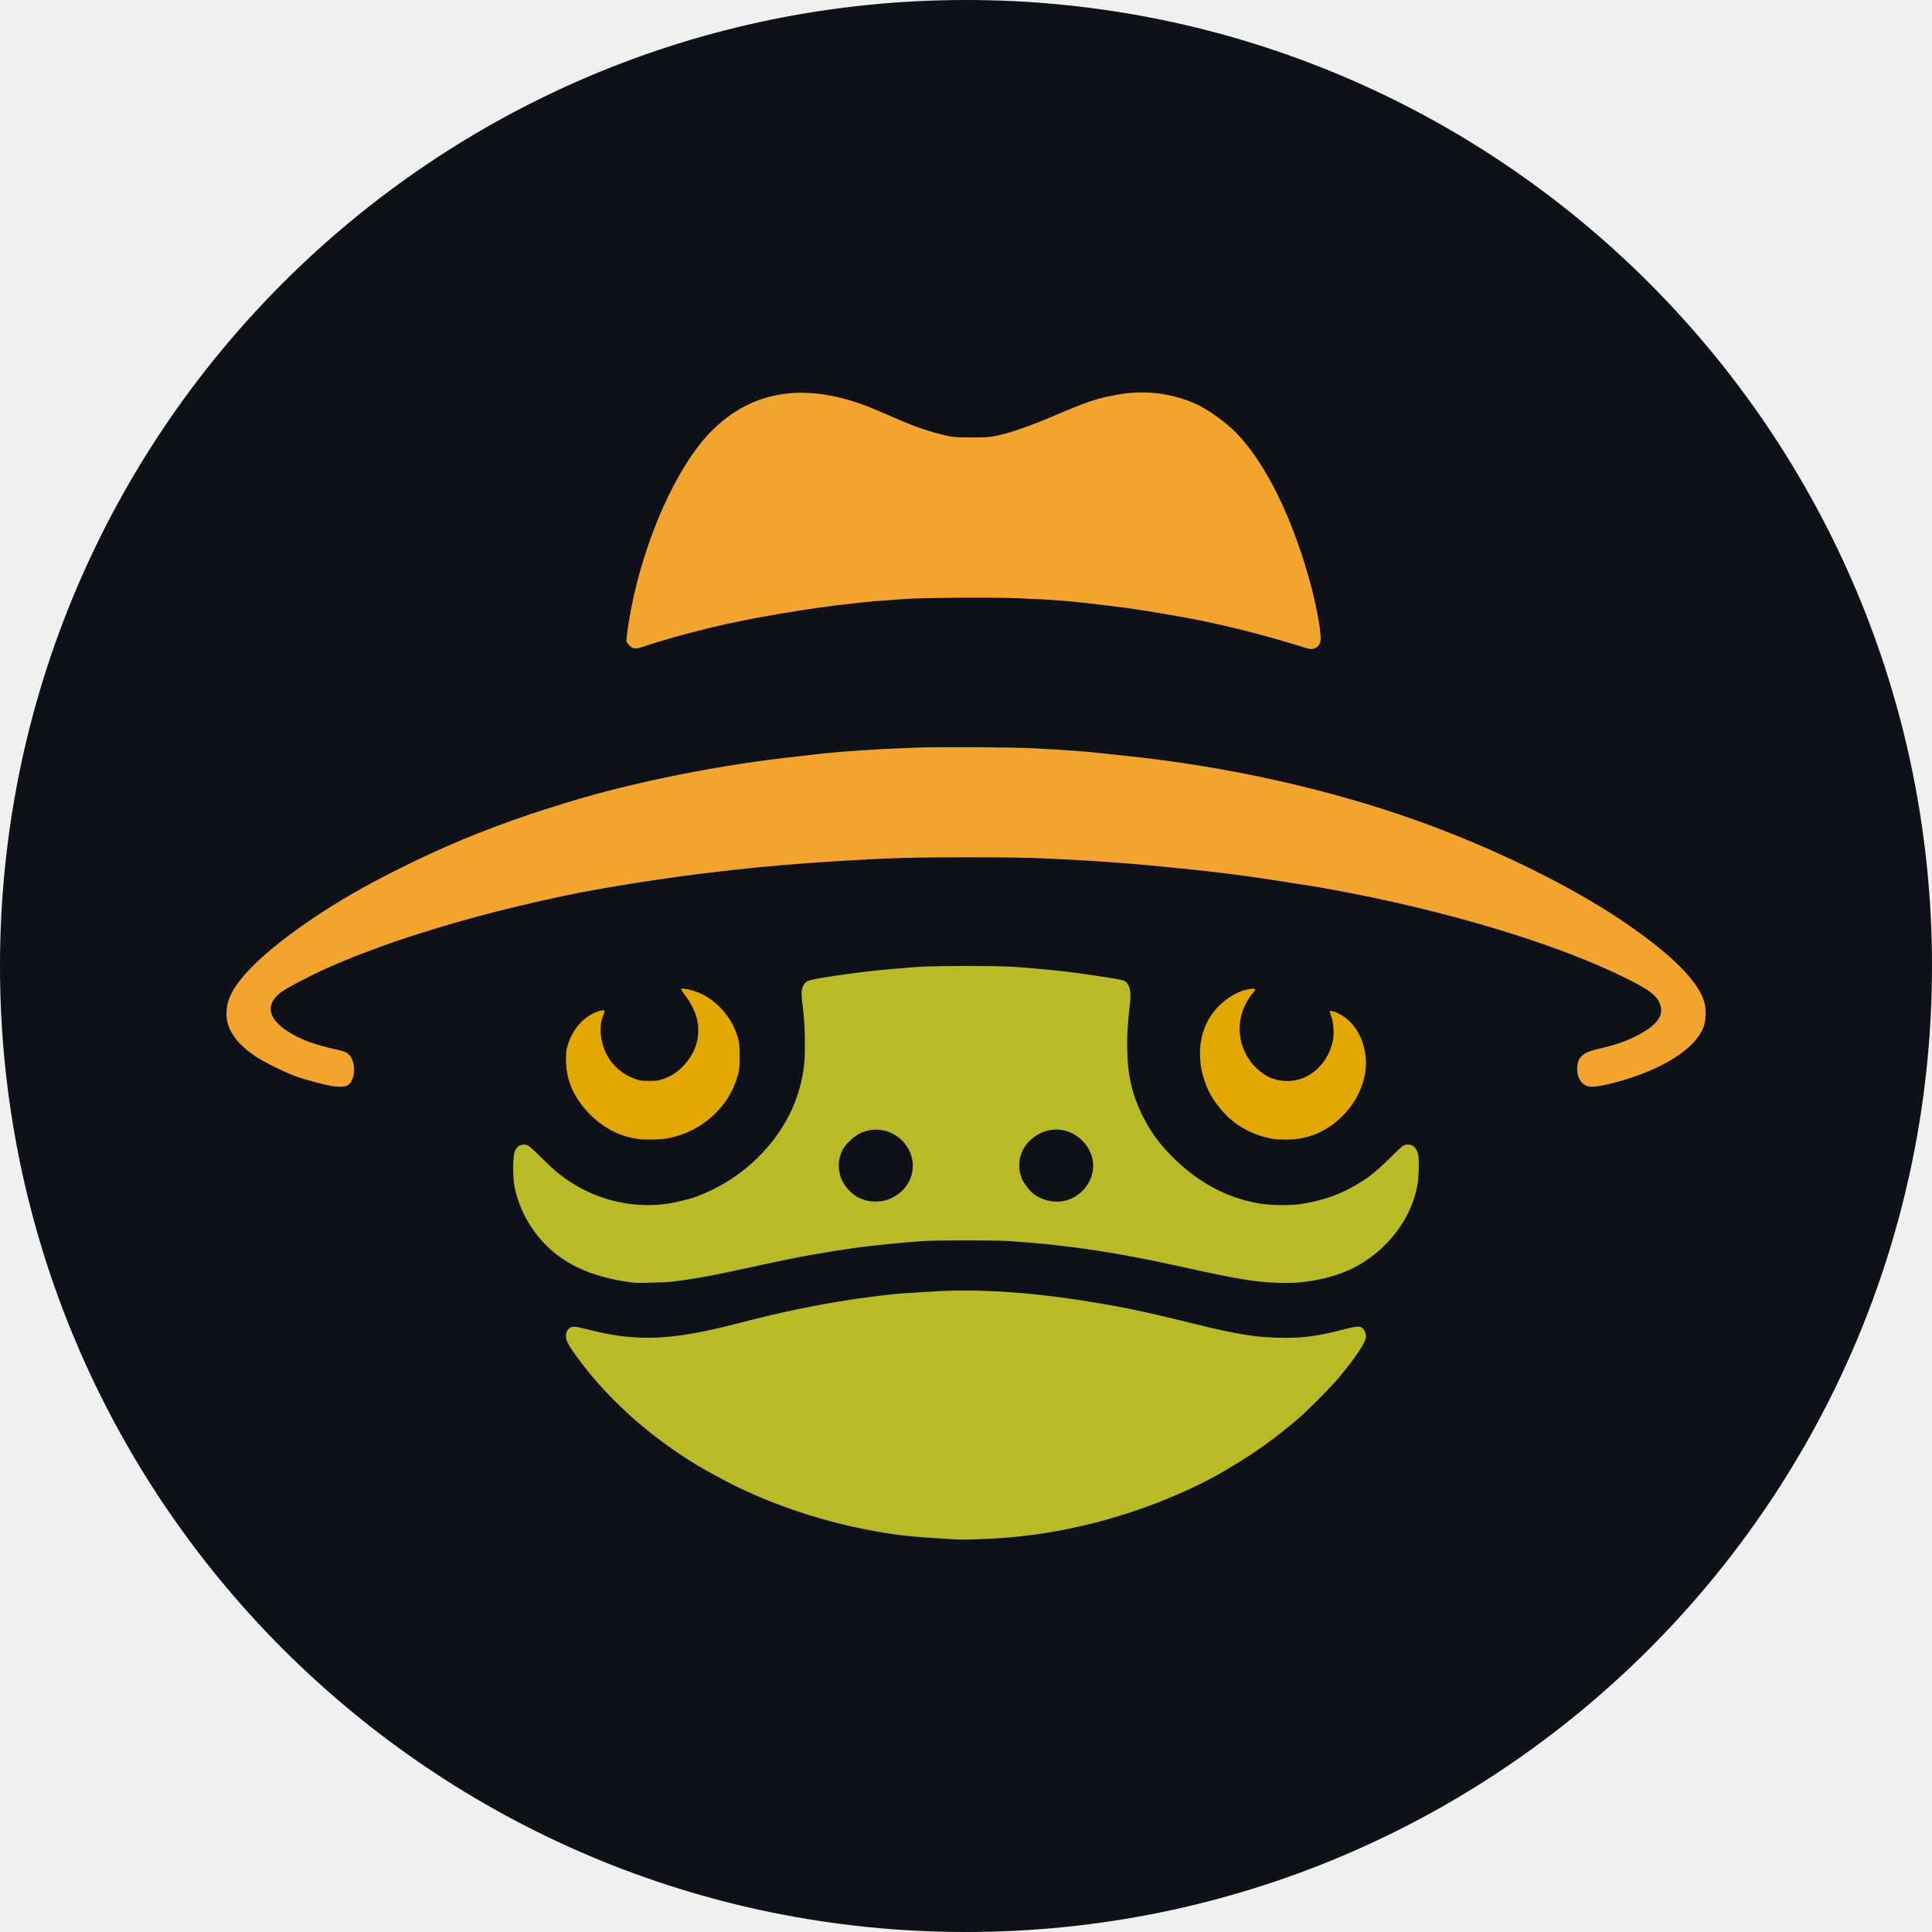
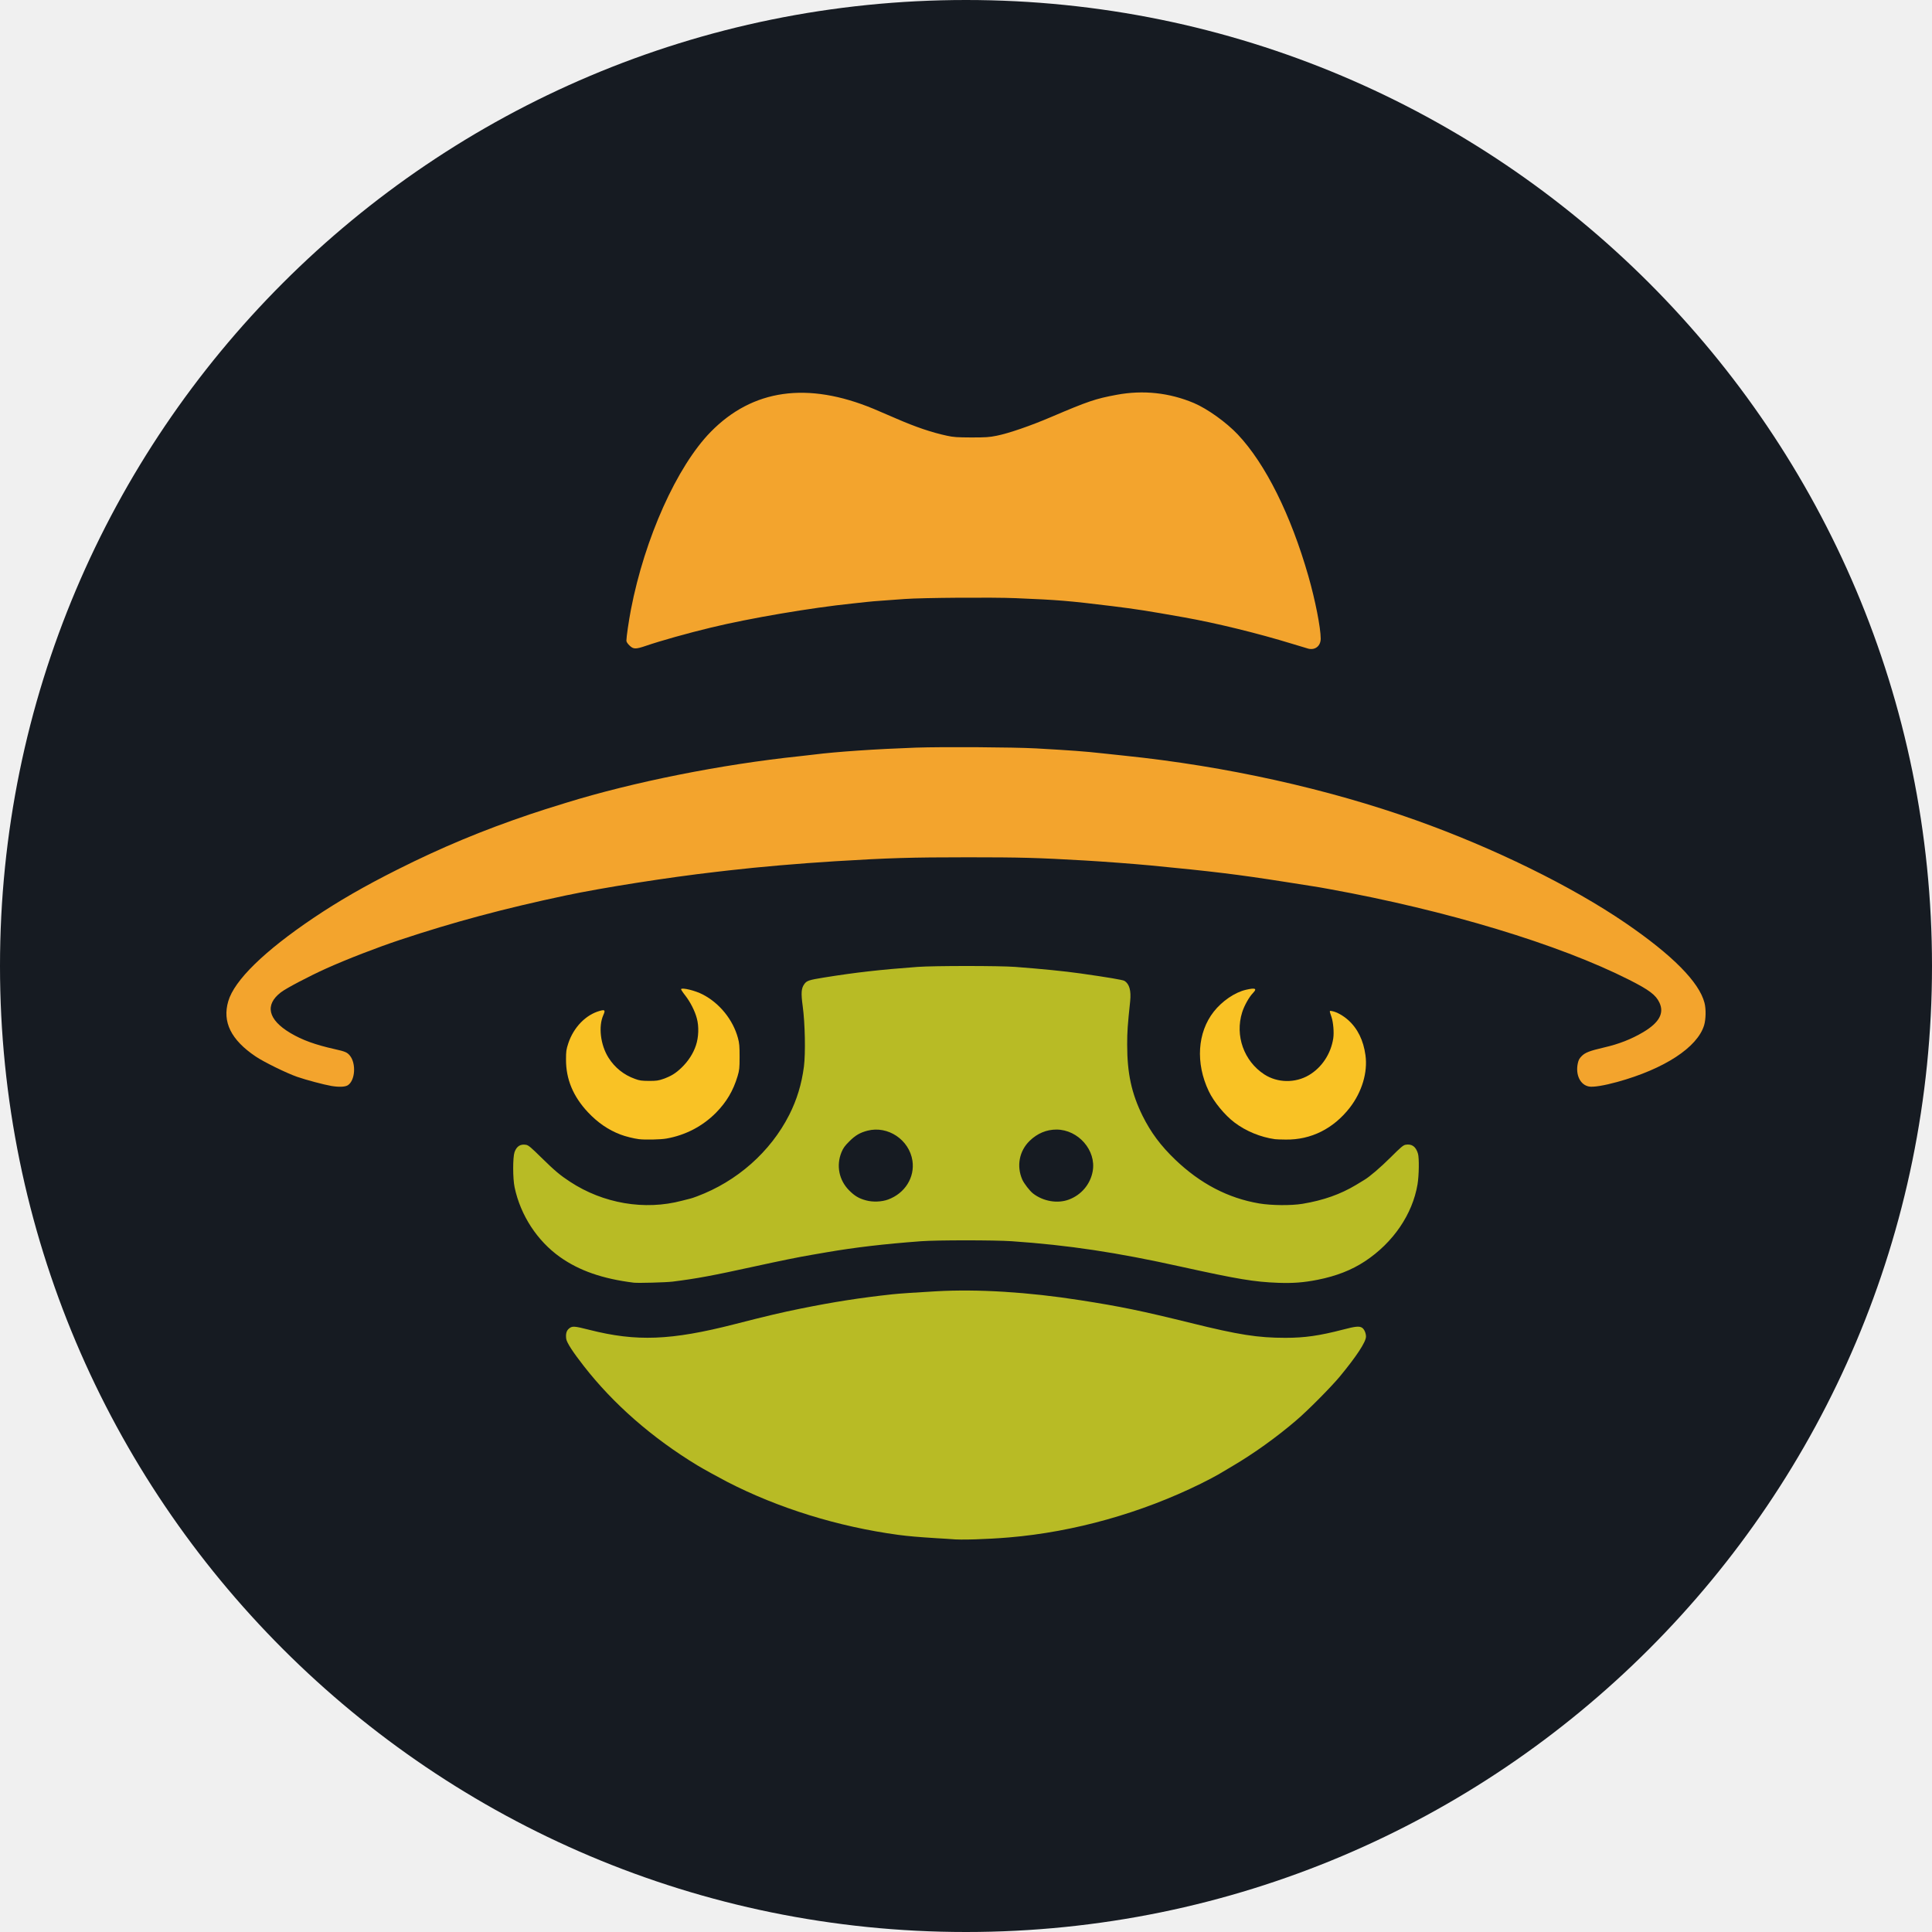
<svg xmlns="http://www.w3.org/2000/svg" viewBox="0 0 256 256" fill="none">
  <g clip-path="url(#clip0_3090_1010)">
-     <circle cx="128" cy="128" r="128" fill="#0E1117" />
+     <circle cx="128" cy="128" r="128" fill="#161B22" />
    <path d="M126.093 203.945C125.933 203.935 125.002 203.866 124.041 203.816C121.678 203.667 120.407 203.558 119.036 203.379C111.037 202.295 103.119 199.839 96.332 196.339C95.221 195.762 93.149 194.619 92.408 194.171C86.402 190.522 81.287 186.048 77.372 181.027C75.911 179.158 75.11 177.925 75.03 177.418C74.94 176.761 75.05 176.324 75.4 176.036C75.821 175.688 76.081 175.698 78.113 176.215C84.33 177.795 88.914 177.617 97.313 175.469C101.618 174.365 103.56 173.908 106.072 173.401C110.497 172.506 113.95 171.969 118.235 171.502C119.146 171.402 121.248 171.263 124.011 171.104C129.527 170.786 136.244 171.203 143.161 172.287C148.496 173.122 151.169 173.669 157.826 175.31C164.142 176.871 166.665 177.269 170.329 177.269C172.892 177.269 174.824 176.99 177.967 176.175C179.629 175.737 180.129 175.698 180.489 175.936C180.78 176.135 181 176.652 181 177.109C181 177.815 179.719 179.754 177.506 182.429C176.295 183.871 173.232 186.963 171.69 188.265C169.148 190.443 166.115 192.61 163.382 194.221C162.471 194.758 161.62 195.265 161.49 195.345C161.129 195.563 160.008 196.15 159.127 196.588C151.229 200.485 142.32 202.991 133.701 203.717C130.748 203.965 127.214 204.075 126.093 203.945Z" fill="#B8BB25" />
    <path d="M83.972 169.961C79.842 169.447 76.757 168.37 74.229 166.582C71.193 164.439 68.974 161.041 68.188 157.327C67.939 156.152 67.939 153.366 68.178 152.665C68.457 151.884 68.964 151.558 69.721 151.697C70.029 151.756 70.357 152.033 71.731 153.386C73.522 155.144 74.219 155.727 75.532 156.586C79.941 159.48 85.415 160.409 90.351 159.105C90.858 158.967 91.386 158.838 91.515 158.809C91.645 158.779 92.023 158.651 92.361 158.522C97.656 156.547 102.094 152.625 104.582 147.716C105.587 145.731 106.224 143.646 106.523 141.335C106.752 139.557 106.672 135.586 106.363 133.324C106.125 131.576 106.174 130.953 106.572 130.4C106.891 129.946 107.199 129.847 109.16 129.531C113.39 128.849 116.644 128.484 121.59 128.119C123.789 127.96 132.398 127.96 134.527 128.119C138.12 128.395 141.006 128.682 143.186 128.988C146.858 129.511 148.789 129.837 149.008 129.976C149.654 130.39 149.893 131.27 149.754 132.652C149.416 135.873 149.356 136.673 149.356 138.411C149.356 142.224 149.933 144.871 151.386 147.834C152.491 150.057 153.784 151.795 155.715 153.652C159.049 156.843 162.721 158.759 166.841 159.461C168.474 159.737 171.101 159.757 172.594 159.51C175.37 159.046 177.619 158.246 179.679 157.011C180.197 156.695 180.694 156.398 180.784 156.339C181.471 155.934 182.894 154.719 184.257 153.366C185.601 152.023 185.929 151.746 186.238 151.687C187.064 151.539 187.611 151.914 187.89 152.872C188.059 153.445 188.029 155.737 187.83 156.932C187.163 160.903 184.596 164.666 180.864 167.126C179.102 168.291 177.052 169.091 174.604 169.575C172.753 169.941 171.36 170.05 169.379 169.98C166.175 169.862 164.015 169.496 156.521 167.847C147.923 165.94 141.593 164.992 134.08 164.469C131.781 164.311 124.138 164.311 122.038 164.469C117.052 164.844 113.29 165.288 109.548 165.931C109.08 166.01 108.215 166.168 107.607 166.266C105.896 166.553 103.288 167.086 100.044 167.797C94.352 169.042 92.341 169.417 89.117 169.822C88.201 169.931 84.569 170.03 83.972 169.961ZM117.669 158.947C119.908 158.127 121.232 156.013 120.903 153.801C120.475 151.015 117.649 149.128 114.952 149.82C113.957 150.077 113.33 150.442 112.534 151.242C111.927 151.845 111.728 152.131 111.499 152.684C110.782 154.443 111.17 156.379 112.514 157.732C113.24 158.463 113.817 158.809 114.753 159.056C115.659 159.303 116.823 159.253 117.669 158.947ZM141.613 158.957C143.275 158.344 144.479 156.922 144.788 155.193C145.286 152.447 142.887 149.682 139.991 149.672C138.658 149.672 137.443 150.185 136.428 151.173C135.055 152.517 134.677 154.502 135.453 156.29C135.682 156.813 136.438 157.791 136.876 158.137C138.22 159.184 140.12 159.51 141.613 158.957Z" fill="#B8BB25" />
    <path d="M43.928 143.898C42.922 143.726 40.57 143.1 39.374 142.686C37.999 142.212 34.929 140.707 33.863 139.98C30.614 137.789 29.439 135.416 30.246 132.669C31.053 129.892 35.029 126.015 41.537 121.632C44.835 119.411 48.264 117.432 52.648 115.23C58.468 112.302 63.92 110.03 70.188 107.91C71.723 107.395 72.55 107.132 74.972 106.385C83.901 103.618 95.65 101.275 106.015 100.195C106.593 100.134 107.42 100.033 107.858 99.983C110.818 99.609 116.01 99.256 121.362 99.064C124.949 98.943 134.198 99.003 137.257 99.165C142.04 99.438 143.625 99.549 146.176 99.831C146.914 99.912 148.199 100.054 149.016 100.134C162.42 101.518 175.904 104.507 187.633 108.687C197.918 112.353 208.232 117.412 215.408 122.319C221.606 126.56 225.144 130.135 225.852 132.871C226.071 133.709 226.041 135.062 225.802 135.86C224.905 138.788 220.53 141.646 214.302 143.363C212.548 143.847 211.103 144.08 210.544 143.969C209.398 143.757 208.751 142.434 209.06 140.929C209.159 140.465 209.259 140.263 209.588 139.93C210.056 139.465 210.634 139.243 212.528 138.799C214.521 138.344 216.165 137.698 217.78 136.739C219.862 135.487 220.54 134.245 219.882 132.851C219.404 131.831 218.517 131.165 215.856 129.822C206.548 125.116 191.669 120.623 176.123 117.805C175.306 117.654 174.379 117.492 174.08 117.452C173.781 117.401 172.077 117.139 170.293 116.856C164.005 115.867 160.646 115.463 152.455 114.675C150.063 114.453 146.326 114.17 143.735 114.019C137.456 113.655 135.224 113.595 128.238 113.595C120.644 113.595 117.784 113.686 110.649 114.12C105.785 114.423 100.633 114.867 96.597 115.331C96.159 115.382 95.371 115.473 94.853 115.533C88.585 116.25 79.885 117.614 74.962 118.654C66.72 120.401 60.113 122.178 52.997 124.541C49.968 125.55 45.971 127.095 43.231 128.327C40.969 129.347 37.929 130.943 37.222 131.488C35.049 133.154 35.508 135.113 38.477 136.88C40.042 137.809 41.756 138.435 44.377 139.021C45.732 139.324 45.991 139.435 46.35 139.859C47.217 140.909 47.068 143.181 46.081 143.807C45.712 144.029 44.935 144.06 43.928 143.898Z" fill="#F3A42D" />
    <path d="M173.368 85.954C173.259 85.925 172.329 85.647 171.29 85.329C166.671 83.908 161.091 82.547 156.897 81.803C151.852 80.909 150.615 80.72 147.351 80.313C141.504 79.598 140.287 79.498 134.589 79.26C131.552 79.131 122.164 79.2 119.899 79.369C119.108 79.419 117.822 79.518 117.03 79.578C116.239 79.627 115.24 79.717 114.804 79.766C114.369 79.816 113.548 79.906 112.974 79.965C107.464 80.531 99.313 81.922 94.228 83.153C91.132 83.898 87.56 84.901 85.582 85.577C84.207 86.044 83.93 86.034 83.406 85.527C83.148 85.279 83 85.041 83 84.892C83 84.405 83.317 82.26 83.603 80.76C85.433 71.294 89.697 61.809 94.159 57.24C99.718 51.558 106.999 50.535 115.774 54.181C116.605 54.528 117.95 55.104 118.761 55.462C121.314 56.574 123.44 57.299 125.478 57.736C126.339 57.925 126.794 57.955 128.703 57.965C130.642 57.965 131.077 57.935 132.067 57.736C133.659 57.419 136.548 56.425 139.308 55.243C144.175 53.167 145.164 52.83 147.964 52.313C151.476 51.658 154.948 52.035 158.203 53.406C160.013 54.181 162.496 55.959 164.039 57.597C167.699 61.491 171.043 68.225 173.368 76.34C174.278 79.518 175 83.183 175 84.623C175 85.587 174.278 86.173 173.368 85.954Z" fill="#F3A42D" />
-     <path d="M84.651 150.944C83.993 150.862 82.836 150.577 82.218 150.333C80.613 149.723 79.217 148.768 77.911 147.385C75.947 145.29 74.99 143.013 75 140.389C75 139.291 75.03 139.078 75.309 138.224C76.017 136.109 77.632 134.452 79.486 133.943C80.154 133.76 80.234 133.852 79.945 134.502C79.267 136.017 79.566 138.468 80.633 140.156C81.46 141.467 82.667 142.433 84.122 142.952C84.74 143.186 85.019 143.216 85.997 143.226C86.984 143.226 87.253 143.186 87.891 142.962C88.938 142.586 89.516 142.23 90.303 141.477C91.201 140.613 91.869 139.576 92.218 138.508C92.576 137.441 92.626 136.007 92.337 134.95C92.088 133.984 91.47 132.764 90.792 131.899C90.463 131.483 90.224 131.106 90.244 131.066C90.383 130.832 92.138 131.259 93.105 131.767C95.338 132.916 97.123 135.112 97.781 137.543C97.97 138.234 98 138.61 98 140.034C98 141.559 97.97 141.793 97.731 142.606C97.153 144.528 96.275 146.012 94.889 147.426C93.115 149.225 90.842 150.415 88.32 150.862C87.542 151.005 85.448 151.045 84.651 150.944Z" fill="#E3A800" />
-     <path d="M168.941 150.948C167.045 150.684 165.102 149.891 163.585 148.742C162.296 147.777 160.827 145.987 160.164 144.585C158.4 140.875 158.656 136.819 160.827 134.054C161.927 132.651 163.623 131.492 165.074 131.157C166.334 130.862 166.609 130.974 166.04 131.564C165.519 132.092 164.865 133.261 164.59 134.146C163.623 137.236 164.827 140.6 167.519 142.359C169.263 143.497 171.624 143.538 173.444 142.46C175.159 141.444 176.354 139.624 176.666 137.571C176.78 136.788 176.666 135.457 176.429 134.755C176.126 133.861 176.117 133.902 176.534 133.983C177.131 134.095 177.993 134.583 178.628 135.152C179.889 136.27 180.666 137.856 180.932 139.828C181.245 142.084 180.467 144.686 178.865 146.76C176.695 149.555 173.718 151.05 170.363 150.999C169.737 150.999 169.102 150.968 168.941 150.948Z" fill="#E3A800" />
+     <path d="M84.651 150.944C83.993 150.862 82.836 150.577 82.218 150.333C80.613 149.723 79.217 148.768 77.911 147.385C75.947 145.29 74.99 143.013 75 140.389C75 139.291 75.03 139.078 75.309 138.224C76.017 136.109 77.632 134.452 79.486 133.943C80.154 133.76 80.234 133.852 79.945 134.502C79.267 136.017 79.566 138.468 80.633 140.156C81.46 141.467 82.667 142.433 84.122 142.952C84.74 143.186 85.019 143.216 85.997 143.226C86.984 143.226 87.253 143.186 87.891 142.962C88.938 142.586 89.516 142.23 90.303 141.477C91.201 140.613 91.869 139.576 92.218 138.508C92.576 137.441 92.626 136.007 92.337 134.95C92.088 133.984 91.47 132.764 90.792 131.899C90.463 131.483 90.224 131.106 90.244 131.066C90.383 130.832 92.138 131.259 93.105 131.767C95.338 132.916 97.123 135.112 97.781 137.543C97.97 138.234 98 138.61 98 140.034C98 141.559 97.97 141.793 97.731 142.606C97.153 144.528 96.275 146.012 94.889 147.426C93.115 149.225 90.842 150.415 88.32 150.862C87.542 151.005 85.448 151.045 84.651 150.944Z" fill="#F9C225" />
+     <path d="M168.941 150.948C167.045 150.684 165.102 149.891 163.585 148.742C162.296 147.777 160.827 145.987 160.164 144.585C158.4 140.875 158.656 136.819 160.827 134.054C161.927 132.651 163.623 131.492 165.074 131.157C166.334 130.862 166.609 130.974 166.04 131.564C165.519 132.092 164.865 133.261 164.59 134.146C163.623 137.236 164.827 140.6 167.519 142.359C169.263 143.497 171.624 143.538 173.444 142.46C175.159 141.444 176.354 139.624 176.666 137.571C176.78 136.788 176.666 135.457 176.429 134.755C176.126 133.861 176.117 133.902 176.534 133.983C177.131 134.095 177.993 134.583 178.628 135.152C179.889 136.27 180.666 137.856 180.932 139.828C181.245 142.084 180.467 144.686 178.865 146.76C176.695 149.555 173.718 151.05 170.363 150.999C169.737 150.999 169.102 150.968 168.941 150.948Z" fill="#F9C225" />
  </g>
  <defs>
    <clipPath id="clip0_3090_1010">
      <rect width="256" height="256" fill="white" />
    </clipPath>
  </defs>
</svg>
